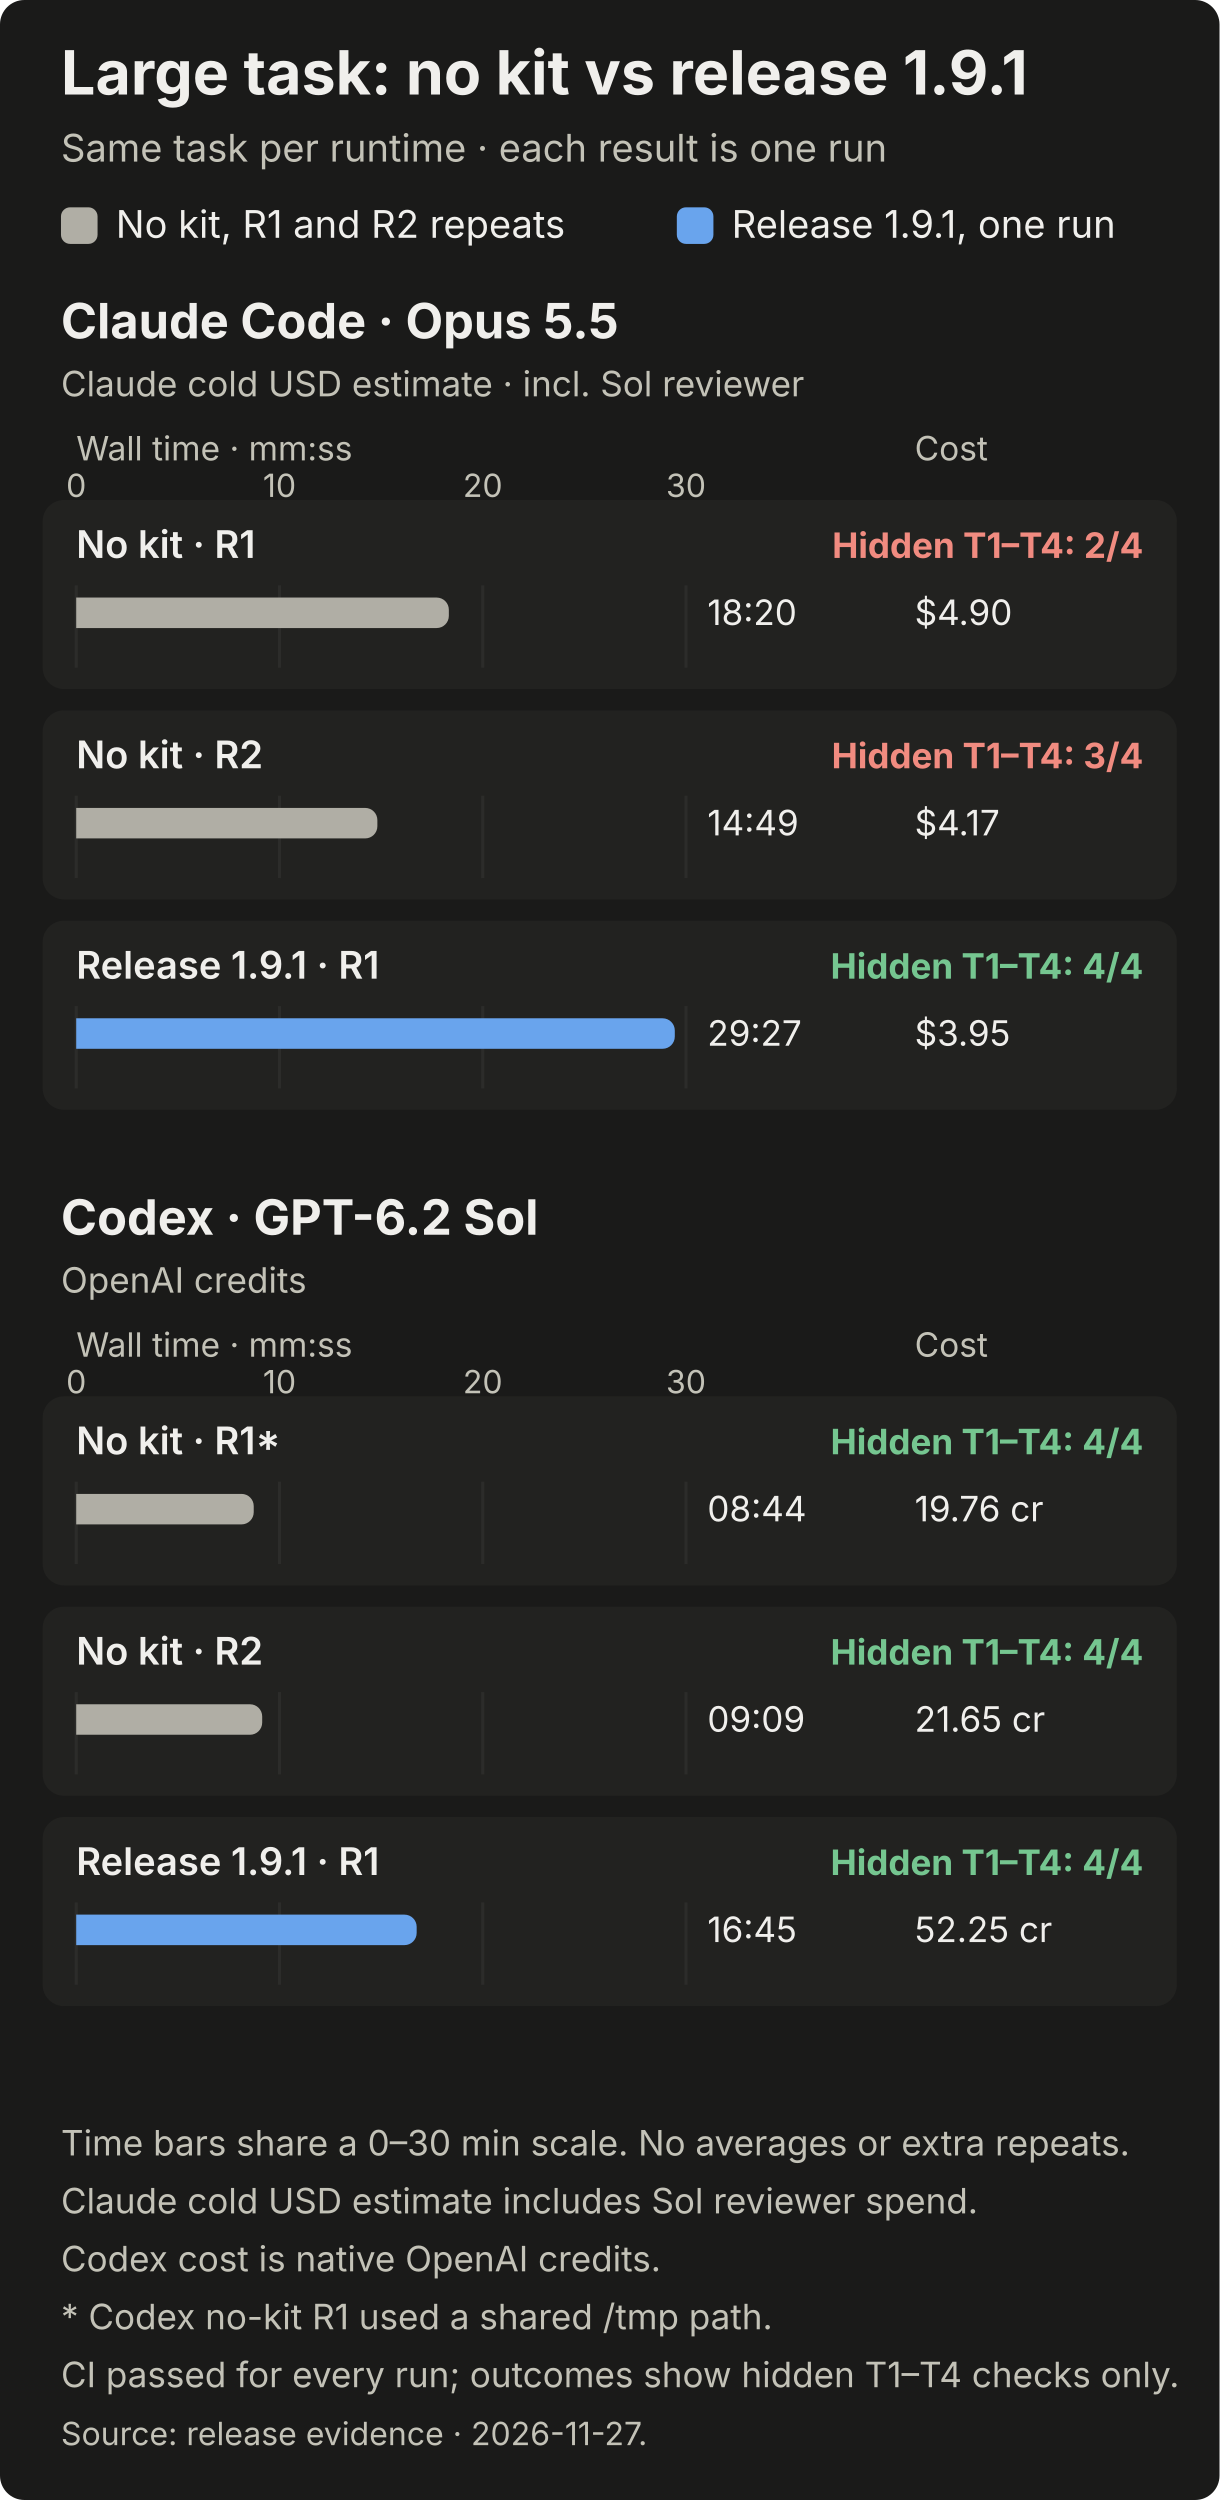
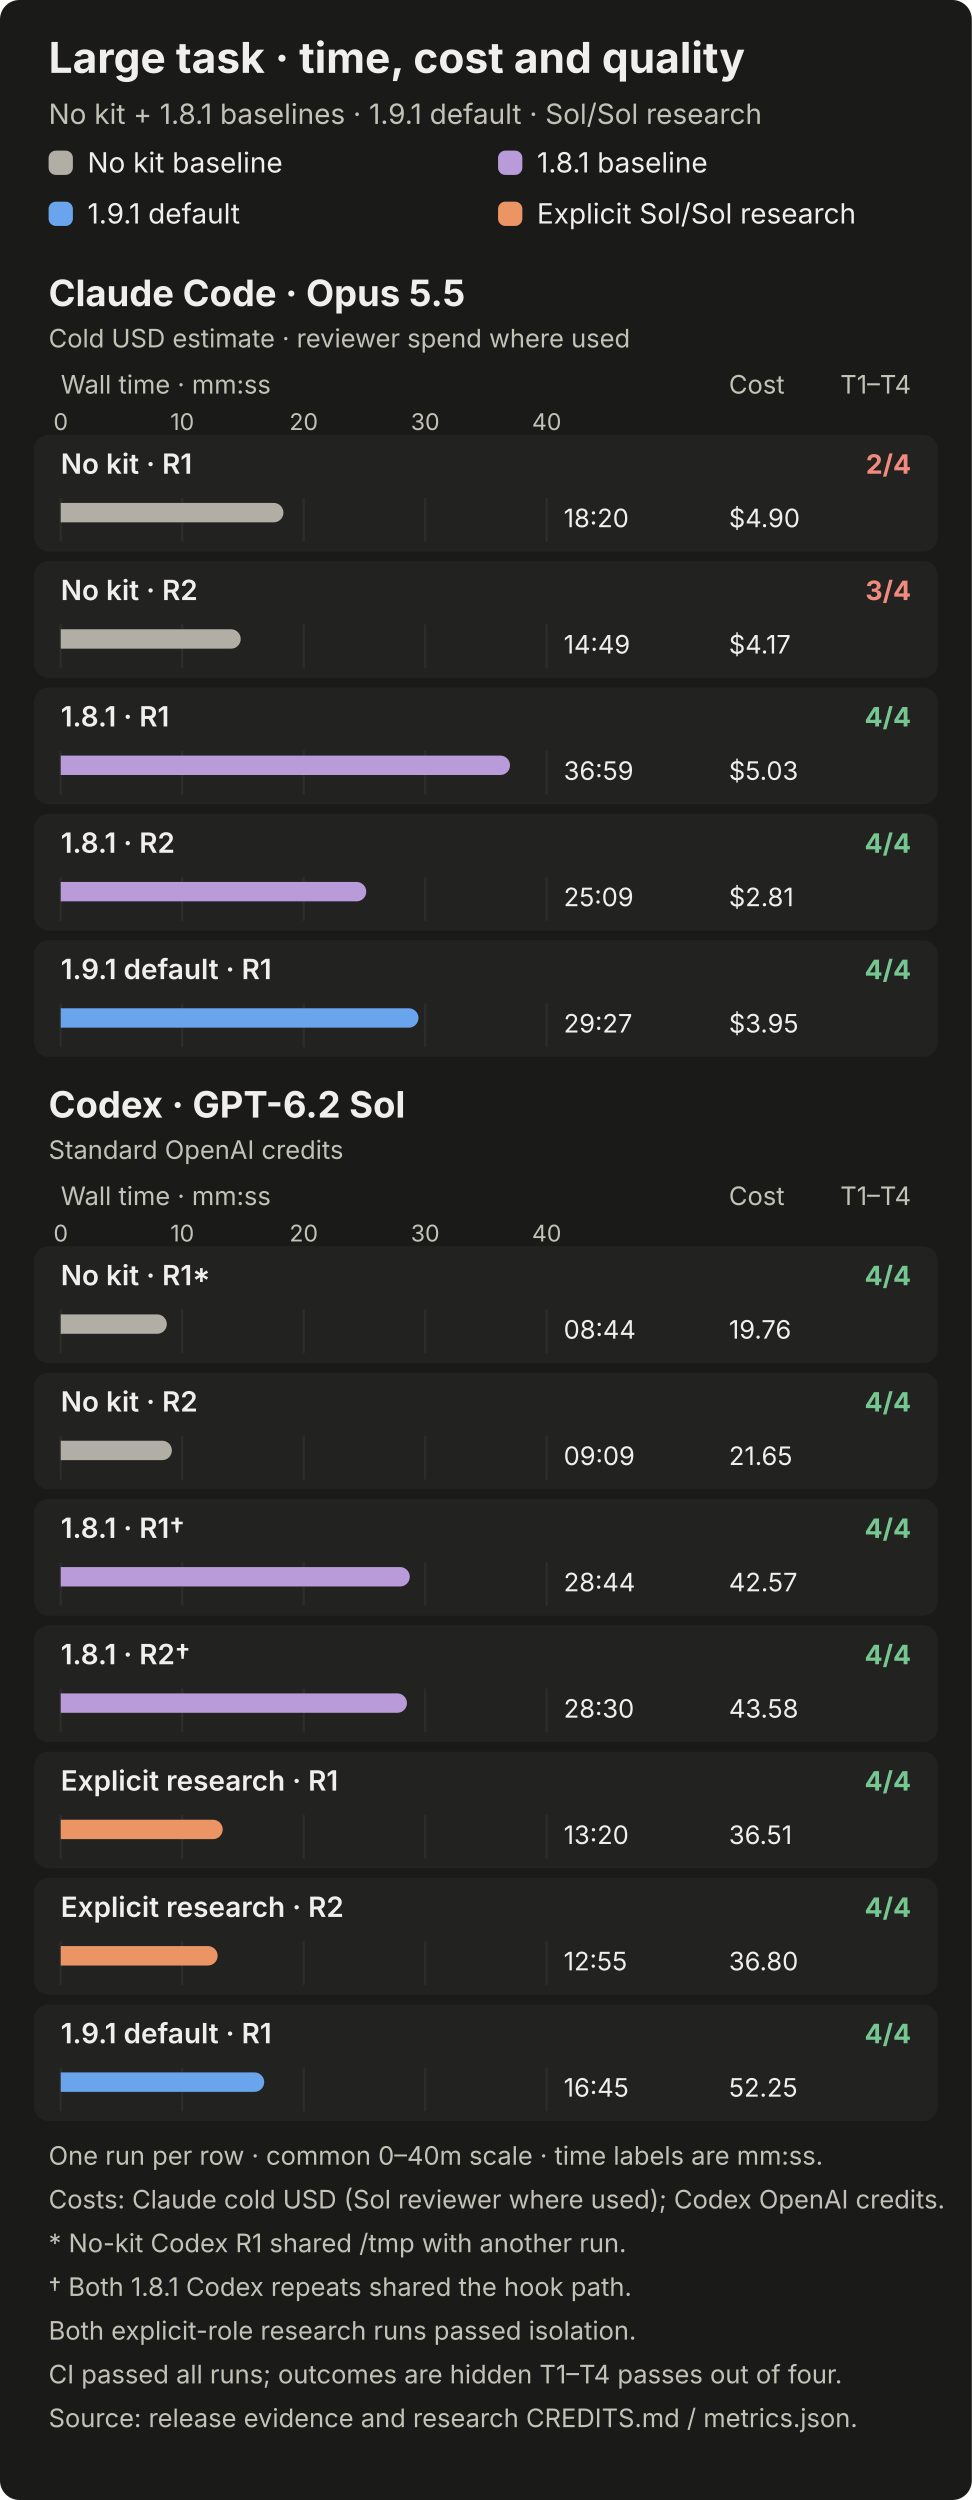
- <svg xmlns="http://www.w3.org/2000/svg" width="400" height="820" viewBox="0 0 400 820" role="img" aria-labelledby="t d" font-family="system-ui, -apple-system, &quot;Segoe UI&quot;, sans-serif">
-   <rect width="400" height="820" rx="8" fill="#1a1a19" />
-   <text x="20" y="31" font-size="20" font-weight="650" fill="#f0efec">Large task: no kit vs release 1.9.1</text>
-   <text x="20" y="53" font-size="12.5" fill="#c3c2b7">Same task per runtime · each result is one run</text>
-   <rect x="20" y="68" width="12" height="12" rx="3" fill="#b0aea5" />
-   <text x="38" y="78" font-size="12.5" fill="#f0efec">No kit, R1 and R2 repeats</text>
-   <rect x="222" y="68" width="12" height="12" rx="3" fill="#69a4ed" />
-   <text x="240" y="78" font-size="12.5" fill="#f0efec">Release 1.9.1, one run</text>
-   <text x="20" y="111" font-size="16" font-weight="650" fill="#f0efec">Claude Code · Opus 5.5</text>
-   <text x="20" y="130" font-size="11.5" fill="#c3c2b7">Claude cold USD estimate · incl. Sol reviewer</text>
-   <text x="25" y="151" font-size="11" fill="#c3c2b7">Wall time · mm:ss</text>
-   <text x="300" y="151" font-size="11" fill="#c3c2b7">Cost</text>
-   <text x="25" y="163" font-size="10.5" fill="#c3c2b7" text-anchor="middle" style="font-variant-numeric: tabular-nums">0</text>
-   <text x="91.667" y="163" font-size="10.5" fill="#c3c2b7" text-anchor="middle" style="font-variant-numeric: tabular-nums">10</text>
-   <text x="158.333" y="163" font-size="10.5" fill="#c3c2b7" text-anchor="middle" style="font-variant-numeric: tabular-nums">20</text>
-   <text x="225" y="163" font-size="10.5" fill="#c3c2b7" text-anchor="middle" style="font-variant-numeric: tabular-nums">30</text>
-   <rect x="14" y="164" width="372" height="62" rx="7" fill="#222220" />
-   <line x1="25" y1="192" x2="25" y2="219" stroke="#2c2c2a" stroke-width="1" />
-   <line x1="91.667" y1="192" x2="91.667" y2="219" stroke="#2c2c2a" stroke-width="1" />
-   <line x1="158.333" y1="192" x2="158.333" y2="219" stroke="#2c2c2a" stroke-width="1" />
-   <line x1="225" y1="192" x2="225" y2="219" stroke="#2c2c2a" stroke-width="1" />
-   <text x="25" y="183" font-size="12.5" font-weight="600" fill="#f0efec">No kit · R1</text>
-   <text x="375" y="183" font-size="11.5" font-weight="650" fill="#f18b80" text-anchor="end">Hidden T1–T4: 2/4</text>
-   <path d="M25,196 h118.222 a4,4 0 0 1 4,4 v2 a4,4 0 0 1 -4,4 h-118.222 z" fill="#b0aea5" />
-   <text x="232" y="205" font-size="11.5" fill="#f0efec" style="font-variant-numeric: tabular-nums">18:20</text>
-   <text x="300" y="205" font-size="11.5" fill="#f0efec" style="font-variant-numeric: tabular-nums">$4.90</text>
-   <rect x="14" y="233" width="372" height="62" rx="7" fill="#222220" />
-   <line x1="25" y1="261" x2="25" y2="288" stroke="#2c2c2a" stroke-width="1" />
-   <line x1="91.667" y1="261" x2="91.667" y2="288" stroke="#2c2c2a" stroke-width="1" />
-   <line x1="158.333" y1="261" x2="158.333" y2="288" stroke="#2c2c2a" stroke-width="1" />
-   <line x1="225" y1="261" x2="225" y2="288" stroke="#2c2c2a" stroke-width="1" />
-   <text x="25" y="252" font-size="12.5" font-weight="600" fill="#f0efec">No kit · R2</text>
-   <text x="375" y="252" font-size="11.5" font-weight="650" fill="#f18b80" text-anchor="end">Hidden T1–T4: 3/4</text>
-   <path d="M25,265 h94.778 a4,4 0 0 1 4,4 v2 a4,4 0 0 1 -4,4 h-94.778 z" fill="#b0aea5" />
-   <text x="232" y="274" font-size="11.5" fill="#f0efec" style="font-variant-numeric: tabular-nums">14:49</text>
-   <text x="300" y="274" font-size="11.5" fill="#f0efec" style="font-variant-numeric: tabular-nums">$4.17</text>
-   <rect x="14" y="302" width="372" height="62" rx="7" fill="#222220" />
-   <line x1="25" y1="330" x2="25" y2="357" stroke="#2c2c2a" stroke-width="1" />
-   <line x1="91.667" y1="330" x2="91.667" y2="357" stroke="#2c2c2a" stroke-width="1" />
-   <line x1="158.333" y1="330" x2="158.333" y2="357" stroke="#2c2c2a" stroke-width="1" />
-   <line x1="225" y1="330" x2="225" y2="357" stroke="#2c2c2a" stroke-width="1" />
-   <text x="25" y="321" font-size="12.5" font-weight="600" fill="#f0efec">Release 1.9.1 · R1</text>
-   <text x="375" y="321" font-size="11.5" font-weight="650" fill="#75c690" text-anchor="end">Hidden T1–T4: 4/4</text>
-   <path d="M25,334 h192.333 a4,4 0 0 1 4,4 v2 a4,4 0 0 1 -4,4 h-192.333 z" fill="#69a4ed" />
-   <text x="232" y="343" font-size="11.5" fill="#f0efec" style="font-variant-numeric: tabular-nums">29:27</text>
-   <text x="300" y="343" font-size="11.5" fill="#f0efec" style="font-variant-numeric: tabular-nums">$3.95</text>
-   <text x="20" y="405" font-size="16" font-weight="650" fill="#f0efec">Codex · GPT-6.2 Sol</text>
-   <text x="20" y="424" font-size="11.5" fill="#c3c2b7">OpenAI credits</text>
-   <text x="25" y="445" font-size="11" fill="#c3c2b7">Wall time · mm:ss</text>
-   <text x="300" y="445" font-size="11" fill="#c3c2b7">Cost</text>
-   <text x="25" y="457" font-size="10.5" fill="#c3c2b7" text-anchor="middle" style="font-variant-numeric: tabular-nums">0</text>
-   <text x="91.667" y="457" font-size="10.5" fill="#c3c2b7" text-anchor="middle" style="font-variant-numeric: tabular-nums">10</text>
-   <text x="158.333" y="457" font-size="10.5" fill="#c3c2b7" text-anchor="middle" style="font-variant-numeric: tabular-nums">20</text>
-   <text x="225" y="457" font-size="10.5" fill="#c3c2b7" text-anchor="middle" style="font-variant-numeric: tabular-nums">30</text>
-   <rect x="14" y="458" width="372" height="62" rx="7" fill="#222220" />
-   <line x1="25" y1="486" x2="25" y2="513" stroke="#2c2c2a" stroke-width="1" />
-   <line x1="91.667" y1="486" x2="91.667" y2="513" stroke="#2c2c2a" stroke-width="1" />
-   <line x1="158.333" y1="486" x2="158.333" y2="513" stroke="#2c2c2a" stroke-width="1" />
-   <line x1="225" y1="486" x2="225" y2="513" stroke="#2c2c2a" stroke-width="1" />
-   <text x="25" y="477" font-size="12.5" font-weight="600" fill="#f0efec">No kit · R1*</text>
-   <text x="375" y="477" font-size="11.5" font-weight="650" fill="#75c690" text-anchor="end">Hidden T1–T4: 4/4</text>
-   <path d="M25,490 h54.222 a4,4 0 0 1 4,4 v2 a4,4 0 0 1 -4,4 h-54.222 z" fill="#b0aea5" />
-   <text x="232" y="499" font-size="11.5" fill="#f0efec" style="font-variant-numeric: tabular-nums">08:44</text>
-   <text x="300" y="499" font-size="11.5" fill="#f0efec" style="font-variant-numeric: tabular-nums">19.76 cr</text>
-   <rect x="14" y="527" width="372" height="62" rx="7" fill="#222220" />
-   <line x1="25" y1="555" x2="25" y2="582" stroke="#2c2c2a" stroke-width="1" />
-   <line x1="91.667" y1="555" x2="91.667" y2="582" stroke="#2c2c2a" stroke-width="1" />
-   <line x1="158.333" y1="555" x2="158.333" y2="582" stroke="#2c2c2a" stroke-width="1" />
-   <line x1="225" y1="555" x2="225" y2="582" stroke="#2c2c2a" stroke-width="1" />
-   <text x="25" y="546" font-size="12.5" font-weight="600" fill="#f0efec">No kit · R2</text>
-   <text x="375" y="546" font-size="11.5" font-weight="650" fill="#75c690" text-anchor="end">Hidden T1–T4: 4/4</text>
-   <path d="M25,559 h57 a4,4 0 0 1 4,4 v2 a4,4 0 0 1 -4,4 h-57 z" fill="#b0aea5" />
-   <text x="232" y="568" font-size="11.5" fill="#f0efec" style="font-variant-numeric: tabular-nums">09:09</text>
-   <text x="300" y="568" font-size="11.5" fill="#f0efec" style="font-variant-numeric: tabular-nums">21.65 cr</text>
-   <rect x="14" y="596" width="372" height="62" rx="7" fill="#222220" />
-   <line x1="25" y1="624" x2="25" y2="651" stroke="#2c2c2a" stroke-width="1" />
-   <line x1="91.667" y1="624" x2="91.667" y2="651" stroke="#2c2c2a" stroke-width="1" />
-   <line x1="158.333" y1="624" x2="158.333" y2="651" stroke="#2c2c2a" stroke-width="1" />
-   <line x1="225" y1="624" x2="225" y2="651" stroke="#2c2c2a" stroke-width="1" />
-   <text x="25" y="615" font-size="12.5" font-weight="600" fill="#f0efec">Release 1.9.1 · R1</text>
-   <text x="375" y="615" font-size="11.5" font-weight="650" fill="#75c690" text-anchor="end">Hidden T1–T4: 4/4</text>
-   <path d="M25,628 h107.667 a4,4 0 0 1 4,4 v2 a4,4 0 0 1 -4,4 h-107.667 z" fill="#69a4ed" />
-   <text x="232" y="637" font-size="11.5" fill="#f0efec" style="font-variant-numeric: tabular-nums">16:45</text>
-   <text x="300" y="637" font-size="11.5" fill="#f0efec" style="font-variant-numeric: tabular-nums">52.25 cr</text>
-   <text x="20" y="707" font-size="11.5" fill="#c3c2b7">Time bars share a 0–30 min scale. No averages or extra repeats.</text>
-   <text x="20" y="726" font-size="11.5" fill="#c3c2b7">Claude cold USD estimate includes Sol reviewer spend.</text>
-   <text x="20" y="745" font-size="11.5" fill="#c3c2b7">Codex cost is native OpenAI credits.</text>
-   <text x="20" y="764" font-size="11.5" fill="#c3c2b7">* Codex no-kit R1 used a shared /tmp path.</text>
-   <text x="20" y="783" font-size="11.5" fill="#c3c2b7">CI passed for every run; outcomes show hidden T1–T4 checks only.</text>
-   <text x="20" y="802" font-size="10.5" fill="#c3c2b7">Source: release evidence · 2026-11-27.</text>
+ <svg xmlns="http://www.w3.org/2000/svg" width="400" height="1029" viewBox="0 0 400 1029" role="img" aria-labelledby="t d" font-family="system-ui, -apple-system, &quot;Segoe UI&quot;, sans-serif">
+   <rect width="400" height="1029" rx="8" fill="#1a1a19" />
+   <text x="20" y="30" font-size="17.5" font-weight="650" fill="#f0efec">Large task · time, cost and quality</text>
+   <text x="20" y="51" font-size="11.5" fill="#c3c2b7">No kit + 1.8.1 baselines · 1.9.1 default · Sol/Sol research</text>
+   <rect x="20" y="62" width="10" height="10" rx="3" fill="#b0aea5" />
+   <text x="36" y="71" font-size="11.5" fill="#f0efec">No kit baseline</text>
+   <rect x="205" y="62" width="10" height="10" rx="3" fill="#ba9bda" />
+   <text x="221" y="71" font-size="11.5" fill="#f0efec">1.8.1 baseline</text>
+   <rect x="20" y="83" width="10" height="10" rx="3" fill="#69a4ed" />
+   <text x="36" y="92" font-size="11.5" fill="#f0efec">1.9.1 default</text>
+   <rect x="205" y="83" width="10" height="10" rx="3" fill="#eb9564" />
+   <text x="221" y="92" font-size="11.5" fill="#f0efec">Explicit Sol/Sol research</text>
+   <text x="20" y="126" font-size="15" font-weight="650" fill="#f0efec">Claude Code · Opus 5.5</text>
+   <text x="20" y="143" font-size="10.5" fill="#c3c2b7">Cold USD estimate · reviewer spend where used</text>
+   <text x="25" y="162" font-size="10.5" fill="#c3c2b7">Wall time · mm:ss</text>
+   <text x="300" y="162" font-size="10.5" fill="#c3c2b7">Cost</text>
+   <text x="375" y="162" font-size="10.5" fill="#c3c2b7" text-anchor="end">T1–T4</text>
+   <text x="25" y="177" font-size="9.5" fill="#c3c2b7" text-anchor="middle" style="font-variant-numeric: tabular-nums">0</text>
+   <text x="75" y="177" font-size="9.5" fill="#c3c2b7" text-anchor="middle" style="font-variant-numeric: tabular-nums">10</text>
+   <text x="125" y="177" font-size="9.5" fill="#c3c2b7" text-anchor="middle" style="font-variant-numeric: tabular-nums">20</text>
+   <text x="175" y="177" font-size="9.5" fill="#c3c2b7" text-anchor="middle" style="font-variant-numeric: tabular-nums">30</text>
+   <text x="225" y="177" font-size="9.5" fill="#c3c2b7" text-anchor="middle" style="font-variant-numeric: tabular-nums">40</text>
+   <rect x="14" y="179" width="372" height="48" rx="6" fill="#222220" />
+   <line x1="25" y1="205" x2="25" y2="223" stroke="#2c2c2a" stroke-width="1" />
+   <line x1="75" y1="205" x2="75" y2="223" stroke="#2c2c2a" stroke-width="1" />
+   <line x1="125" y1="205" x2="125" y2="223" stroke="#2c2c2a" stroke-width="1" />
+   <line x1="175" y1="205" x2="175" y2="223" stroke="#2c2c2a" stroke-width="1" />
+   <line x1="225" y1="205" x2="225" y2="223" stroke="#2c2c2a" stroke-width="1" />
+   <text x="25" y="195" font-size="11.5" font-weight="600" fill="#f0efec">No kit · R1</text>
+   <text x="375" y="195" font-size="11" font-weight="650" fill="#f18b80" text-anchor="end">2/4</text>
+   <path d="M25,207 h87.667 a4,4 0 0 1 4,4 v0 a4,4 0 0 1 -4,4 h-87.667 z" fill="#b0aea5" />
+   <text x="232" y="217" font-size="10.5" fill="#f0efec" style="font-variant-numeric: tabular-nums">18:20</text>
+   <text x="300" y="217" font-size="10.5" fill="#f0efec" style="font-variant-numeric: tabular-nums">$4.90</text>
+   <rect x="14" y="231" width="372" height="48" rx="6" fill="#222220" />
+   <line x1="25" y1="257" x2="25" y2="275" stroke="#2c2c2a" stroke-width="1" />
+   <line x1="75" y1="257" x2="75" y2="275" stroke="#2c2c2a" stroke-width="1" />
+   <line x1="125" y1="257" x2="125" y2="275" stroke="#2c2c2a" stroke-width="1" />
+   <line x1="175" y1="257" x2="175" y2="275" stroke="#2c2c2a" stroke-width="1" />
+   <line x1="225" y1="257" x2="225" y2="275" stroke="#2c2c2a" stroke-width="1" />
+   <text x="25" y="247" font-size="11.5" font-weight="600" fill="#f0efec">No kit · R2</text>
+   <text x="375" y="247" font-size="11" font-weight="650" fill="#f18b80" text-anchor="end">3/4</text>
+   <path d="M25,259 h70.083 a4,4 0 0 1 4,4 v0 a4,4 0 0 1 -4,4 h-70.083 z" fill="#b0aea5" />
+   <text x="232" y="269" font-size="10.5" fill="#f0efec" style="font-variant-numeric: tabular-nums">14:49</text>
+   <text x="300" y="269" font-size="10.5" fill="#f0efec" style="font-variant-numeric: tabular-nums">$4.17</text>
+   <rect x="14" y="283" width="372" height="48" rx="6" fill="#222220" />
+   <line x1="25" y1="309" x2="25" y2="327" stroke="#2c2c2a" stroke-width="1" />
+   <line x1="75" y1="309" x2="75" y2="327" stroke="#2c2c2a" stroke-width="1" />
+   <line x1="125" y1="309" x2="125" y2="327" stroke="#2c2c2a" stroke-width="1" />
+   <line x1="175" y1="309" x2="175" y2="327" stroke="#2c2c2a" stroke-width="1" />
+   <line x1="225" y1="309" x2="225" y2="327" stroke="#2c2c2a" stroke-width="1" />
+   <text x="25" y="299" font-size="11.5" font-weight="600" fill="#f0efec">1.8.1 · R1</text>
+   <text x="375" y="299" font-size="11" font-weight="650" fill="#75c690" text-anchor="end">4/4</text>
+   <path d="M25,311 h180.917 a4,4 0 0 1 4,4 v0 a4,4 0 0 1 -4,4 h-180.917 z" fill="#ba9bda" />
+   <text x="232" y="321" font-size="10.5" fill="#f0efec" style="font-variant-numeric: tabular-nums">36:59</text>
+   <text x="300" y="321" font-size="10.5" fill="#f0efec" style="font-variant-numeric: tabular-nums">$5.03</text>
+   <rect x="14" y="335" width="372" height="48" rx="6" fill="#222220" />
+   <line x1="25" y1="361" x2="25" y2="379" stroke="#2c2c2a" stroke-width="1" />
+   <line x1="75" y1="361" x2="75" y2="379" stroke="#2c2c2a" stroke-width="1" />
+   <line x1="125" y1="361" x2="125" y2="379" stroke="#2c2c2a" stroke-width="1" />
+   <line x1="175" y1="361" x2="175" y2="379" stroke="#2c2c2a" stroke-width="1" />
+   <line x1="225" y1="361" x2="225" y2="379" stroke="#2c2c2a" stroke-width="1" />
+   <text x="25" y="351" font-size="11.5" font-weight="600" fill="#f0efec">1.8.1 · R2</text>
+   <text x="375" y="351" font-size="11" font-weight="650" fill="#75c690" text-anchor="end">4/4</text>
+   <path d="M25,363 h121.75 a4,4 0 0 1 4,4 v0 a4,4 0 0 1 -4,4 h-121.75 z" fill="#ba9bda" />
+   <text x="232" y="373" font-size="10.5" fill="#f0efec" style="font-variant-numeric: tabular-nums">25:09</text>
+   <text x="300" y="373" font-size="10.5" fill="#f0efec" style="font-variant-numeric: tabular-nums">$2.81</text>
+   <rect x="14" y="387" width="372" height="48" rx="6" fill="#222220" />
+   <line x1="25" y1="413" x2="25" y2="431" stroke="#2c2c2a" stroke-width="1" />
+   <line x1="75" y1="413" x2="75" y2="431" stroke="#2c2c2a" stroke-width="1" />
+   <line x1="125" y1="413" x2="125" y2="431" stroke="#2c2c2a" stroke-width="1" />
+   <line x1="175" y1="413" x2="175" y2="431" stroke="#2c2c2a" stroke-width="1" />
+   <line x1="225" y1="413" x2="225" y2="431" stroke="#2c2c2a" stroke-width="1" />
+   <text x="25" y="403" font-size="11.5" font-weight="600" fill="#f0efec">1.9.1 default · R1</text>
+   <text x="375" y="403" font-size="11" font-weight="650" fill="#75c690" text-anchor="end">4/4</text>
+   <path d="M25,415 h143.25 a4,4 0 0 1 4,4 v0 a4,4 0 0 1 -4,4 h-143.25 z" fill="#69a4ed" />
+   <text x="232" y="425" font-size="10.5" fill="#f0efec" style="font-variant-numeric: tabular-nums">29:27</text>
+   <text x="300" y="425" font-size="10.5" fill="#f0efec" style="font-variant-numeric: tabular-nums">$3.95</text>
+   <text x="20" y="460" font-size="15" font-weight="650" fill="#f0efec">Codex · GPT-6.2 Sol</text>
+   <text x="20" y="477" font-size="10.5" fill="#c3c2b7">Standard OpenAI credits</text>
+   <text x="25" y="496" font-size="10.5" fill="#c3c2b7">Wall time · mm:ss</text>
+   <text x="300" y="496" font-size="10.5" fill="#c3c2b7">Cost</text>
+   <text x="375" y="496" font-size="10.5" fill="#c3c2b7" text-anchor="end">T1–T4</text>
+   <text x="25" y="511" font-size="9.5" fill="#c3c2b7" text-anchor="middle" style="font-variant-numeric: tabular-nums">0</text>
+   <text x="75" y="511" font-size="9.5" fill="#c3c2b7" text-anchor="middle" style="font-variant-numeric: tabular-nums">10</text>
+   <text x="125" y="511" font-size="9.5" fill="#c3c2b7" text-anchor="middle" style="font-variant-numeric: tabular-nums">20</text>
+   <text x="175" y="511" font-size="9.5" fill="#c3c2b7" text-anchor="middle" style="font-variant-numeric: tabular-nums">30</text>
+   <text x="225" y="511" font-size="9.5" fill="#c3c2b7" text-anchor="middle" style="font-variant-numeric: tabular-nums">40</text>
+   <rect x="14" y="513" width="372" height="48" rx="6" fill="#222220" />
+   <line x1="25" y1="539" x2="25" y2="557" stroke="#2c2c2a" stroke-width="1" />
+   <line x1="75" y1="539" x2="75" y2="557" stroke="#2c2c2a" stroke-width="1" />
+   <line x1="125" y1="539" x2="125" y2="557" stroke="#2c2c2a" stroke-width="1" />
+   <line x1="175" y1="539" x2="175" y2="557" stroke="#2c2c2a" stroke-width="1" />
+   <line x1="225" y1="539" x2="225" y2="557" stroke="#2c2c2a" stroke-width="1" />
+   <text x="25" y="529" font-size="11.5" font-weight="600" fill="#f0efec">No kit · R1*</text>
+   <text x="375" y="529" font-size="11" font-weight="650" fill="#75c690" text-anchor="end">4/4</text>
+   <path d="M25,541 h39.667 a4,4 0 0 1 4,4 v0 a4,4 0 0 1 -4,4 h-39.667 z" fill="#b0aea5" />
+   <text x="232" y="551" font-size="10.5" fill="#f0efec" style="font-variant-numeric: tabular-nums">08:44</text>
+   <text x="300" y="551" font-size="10.5" fill="#f0efec" style="font-variant-numeric: tabular-nums">19.76</text>
+   <rect x="14" y="565" width="372" height="48" rx="6" fill="#222220" />
+   <line x1="25" y1="591" x2="25" y2="609" stroke="#2c2c2a" stroke-width="1" />
+   <line x1="75" y1="591" x2="75" y2="609" stroke="#2c2c2a" stroke-width="1" />
+   <line x1="125" y1="591" x2="125" y2="609" stroke="#2c2c2a" stroke-width="1" />
+   <line x1="175" y1="591" x2="175" y2="609" stroke="#2c2c2a" stroke-width="1" />
+   <line x1="225" y1="591" x2="225" y2="609" stroke="#2c2c2a" stroke-width="1" />
+   <text x="25" y="581" font-size="11.5" font-weight="600" fill="#f0efec">No kit · R2</text>
+   <text x="375" y="581" font-size="11" font-weight="650" fill="#75c690" text-anchor="end">4/4</text>
+   <path d="M25,593 h41.75 a4,4 0 0 1 4,4 v0 a4,4 0 0 1 -4,4 h-41.75 z" fill="#b0aea5" />
+   <text x="232" y="603" font-size="10.5" fill="#f0efec" style="font-variant-numeric: tabular-nums">09:09</text>
+   <text x="300" y="603" font-size="10.5" fill="#f0efec" style="font-variant-numeric: tabular-nums">21.65</text>
+   <rect x="14" y="617" width="372" height="48" rx="6" fill="#222220" />
+   <line x1="25" y1="643" x2="25" y2="661" stroke="#2c2c2a" stroke-width="1" />
+   <line x1="75" y1="643" x2="75" y2="661" stroke="#2c2c2a" stroke-width="1" />
+   <line x1="125" y1="643" x2="125" y2="661" stroke="#2c2c2a" stroke-width="1" />
+   <line x1="175" y1="643" x2="175" y2="661" stroke="#2c2c2a" stroke-width="1" />
+   <line x1="225" y1="643" x2="225" y2="661" stroke="#2c2c2a" stroke-width="1" />
+   <text x="25" y="633" font-size="11.5" font-weight="600" fill="#f0efec">1.8.1 · R1†</text>
+   <text x="375" y="633" font-size="11" font-weight="650" fill="#75c690" text-anchor="end">4/4</text>
+   <path d="M25,645 h139.667 a4,4 0 0 1 4,4 v0 a4,4 0 0 1 -4,4 h-139.667 z" fill="#ba9bda" />
+   <text x="232" y="655" font-size="10.5" fill="#f0efec" style="font-variant-numeric: tabular-nums">28:44</text>
+   <text x="300" y="655" font-size="10.5" fill="#f0efec" style="font-variant-numeric: tabular-nums">42.57</text>
+   <rect x="14" y="669" width="372" height="48" rx="6" fill="#222220" />
+   <line x1="25" y1="695" x2="25" y2="713" stroke="#2c2c2a" stroke-width="1" />
+   <line x1="75" y1="695" x2="75" y2="713" stroke="#2c2c2a" stroke-width="1" />
+   <line x1="125" y1="695" x2="125" y2="713" stroke="#2c2c2a" stroke-width="1" />
+   <line x1="175" y1="695" x2="175" y2="713" stroke="#2c2c2a" stroke-width="1" />
+   <line x1="225" y1="695" x2="225" y2="713" stroke="#2c2c2a" stroke-width="1" />
+   <text x="25" y="685" font-size="11.5" font-weight="600" fill="#f0efec">1.8.1 · R2†</text>
+   <text x="375" y="685" font-size="11" font-weight="650" fill="#75c690" text-anchor="end">4/4</text>
+   <path d="M25,697 h138.5 a4,4 0 0 1 4,4 v0 a4,4 0 0 1 -4,4 h-138.5 z" fill="#ba9bda" />
+   <text x="232" y="707" font-size="10.5" fill="#f0efec" style="font-variant-numeric: tabular-nums">28:30</text>
+   <text x="300" y="707" font-size="10.5" fill="#f0efec" style="font-variant-numeric: tabular-nums">43.58</text>
+   <rect x="14" y="721" width="372" height="48" rx="6" fill="#222220" />
+   <line x1="25" y1="747" x2="25" y2="765" stroke="#2c2c2a" stroke-width="1" />
+   <line x1="75" y1="747" x2="75" y2="765" stroke="#2c2c2a" stroke-width="1" />
+   <line x1="125" y1="747" x2="125" y2="765" stroke="#2c2c2a" stroke-width="1" />
+   <line x1="175" y1="747" x2="175" y2="765" stroke="#2c2c2a" stroke-width="1" />
+   <line x1="225" y1="747" x2="225" y2="765" stroke="#2c2c2a" stroke-width="1" />
+   <text x="25" y="737" font-size="11.5" font-weight="600" fill="#f0efec">Explicit research · R1</text>
+   <text x="375" y="737" font-size="11" font-weight="650" fill="#75c690" text-anchor="end">4/4</text>
+   <path d="M25,749 h62.667 a4,4 0 0 1 4,4 v0 a4,4 0 0 1 -4,4 h-62.667 z" fill="#eb9564" />
+   <text x="232" y="759" font-size="10.5" fill="#f0efec" style="font-variant-numeric: tabular-nums">13:20</text>
+   <text x="300" y="759" font-size="10.5" fill="#f0efec" style="font-variant-numeric: tabular-nums">36.51</text>
+   <rect x="14" y="773" width="372" height="48" rx="6" fill="#222220" />
+   <line x1="25" y1="799" x2="25" y2="817" stroke="#2c2c2a" stroke-width="1" />
+   <line x1="75" y1="799" x2="75" y2="817" stroke="#2c2c2a" stroke-width="1" />
+   <line x1="125" y1="799" x2="125" y2="817" stroke="#2c2c2a" stroke-width="1" />
+   <line x1="175" y1="799" x2="175" y2="817" stroke="#2c2c2a" stroke-width="1" />
+   <line x1="225" y1="799" x2="225" y2="817" stroke="#2c2c2a" stroke-width="1" />
+   <text x="25" y="789" font-size="11.5" font-weight="600" fill="#f0efec">Explicit research · R2</text>
+   <text x="375" y="789" font-size="11" font-weight="650" fill="#75c690" text-anchor="end">4/4</text>
+   <path d="M25,801 h60.583 a4,4 0 0 1 4,4 v0 a4,4 0 0 1 -4,4 h-60.583 z" fill="#eb9564" />
+   <text x="232" y="811" font-size="10.5" fill="#f0efec" style="font-variant-numeric: tabular-nums">12:55</text>
+   <text x="300" y="811" font-size="10.5" fill="#f0efec" style="font-variant-numeric: tabular-nums">36.80</text>
+   <rect x="14" y="825" width="372" height="48" rx="6" fill="#222220" />
+   <line x1="25" y1="851" x2="25" y2="869" stroke="#2c2c2a" stroke-width="1" />
+   <line x1="75" y1="851" x2="75" y2="869" stroke="#2c2c2a" stroke-width="1" />
+   <line x1="125" y1="851" x2="125" y2="869" stroke="#2c2c2a" stroke-width="1" />
+   <line x1="175" y1="851" x2="175" y2="869" stroke="#2c2c2a" stroke-width="1" />
+   <line x1="225" y1="851" x2="225" y2="869" stroke="#2c2c2a" stroke-width="1" />
+   <text x="25" y="841" font-size="11.5" font-weight="600" fill="#f0efec">1.9.1 default · R1</text>
+   <text x="375" y="841" font-size="11" font-weight="650" fill="#75c690" text-anchor="end">4/4</text>
+   <path d="M25,853 h79.75 a4,4 0 0 1 4,4 v0 a4,4 0 0 1 -4,4 h-79.75 z" fill="#69a4ed" />
+   <text x="232" y="863" font-size="10.5" fill="#f0efec" style="font-variant-numeric: tabular-nums">16:45</text>
+   <text x="300" y="863" font-size="10.5" fill="#f0efec" style="font-variant-numeric: tabular-nums">52.25</text>
+   <text x="20" y="891" font-size="10.5" fill="#c3c2b7">One run per row · common 0–40m scale · time labels are mm:ss.</text>
+   <text x="20" y="909" font-size="10.5" fill="#c3c2b7">Costs: Claude cold USD (Sol reviewer where used); Codex OpenAI credits.</text>
+   <text x="20" y="927" font-size="10.5" fill="#c3c2b7">* No-kit Codex R1 shared /tmp with another run.</text>
+   <text x="20" y="945" font-size="10.5" fill="#c3c2b7">† Both 1.8.1 Codex repeats shared the hook path.</text>
+   <text x="20" y="963" font-size="10.5" fill="#c3c2b7">Both explicit-role research runs passed isolation.</text>
+   <text x="20" y="981" font-size="10.5" fill="#c3c2b7">CI passed all runs; outcomes are hidden T1–T4 passes out of four.</text>
+   <text x="20" y="999" font-size="10.5" fill="#c3c2b7">Source: release evidence and research CREDITS.md / metrics.json.</text>
</svg>
